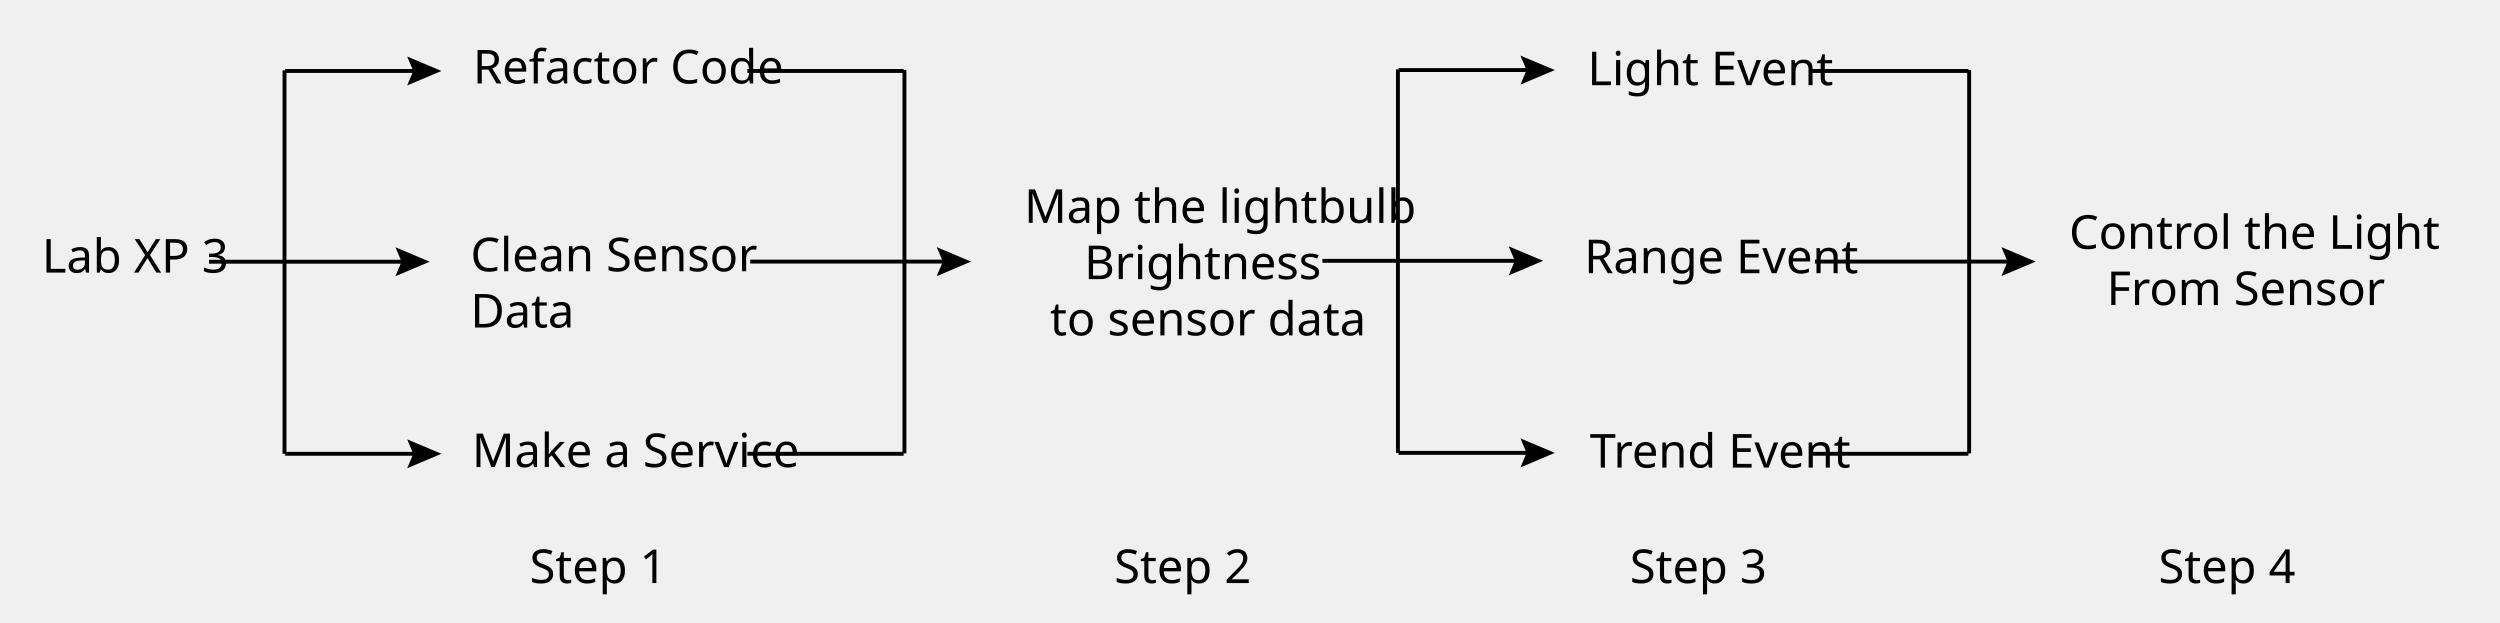
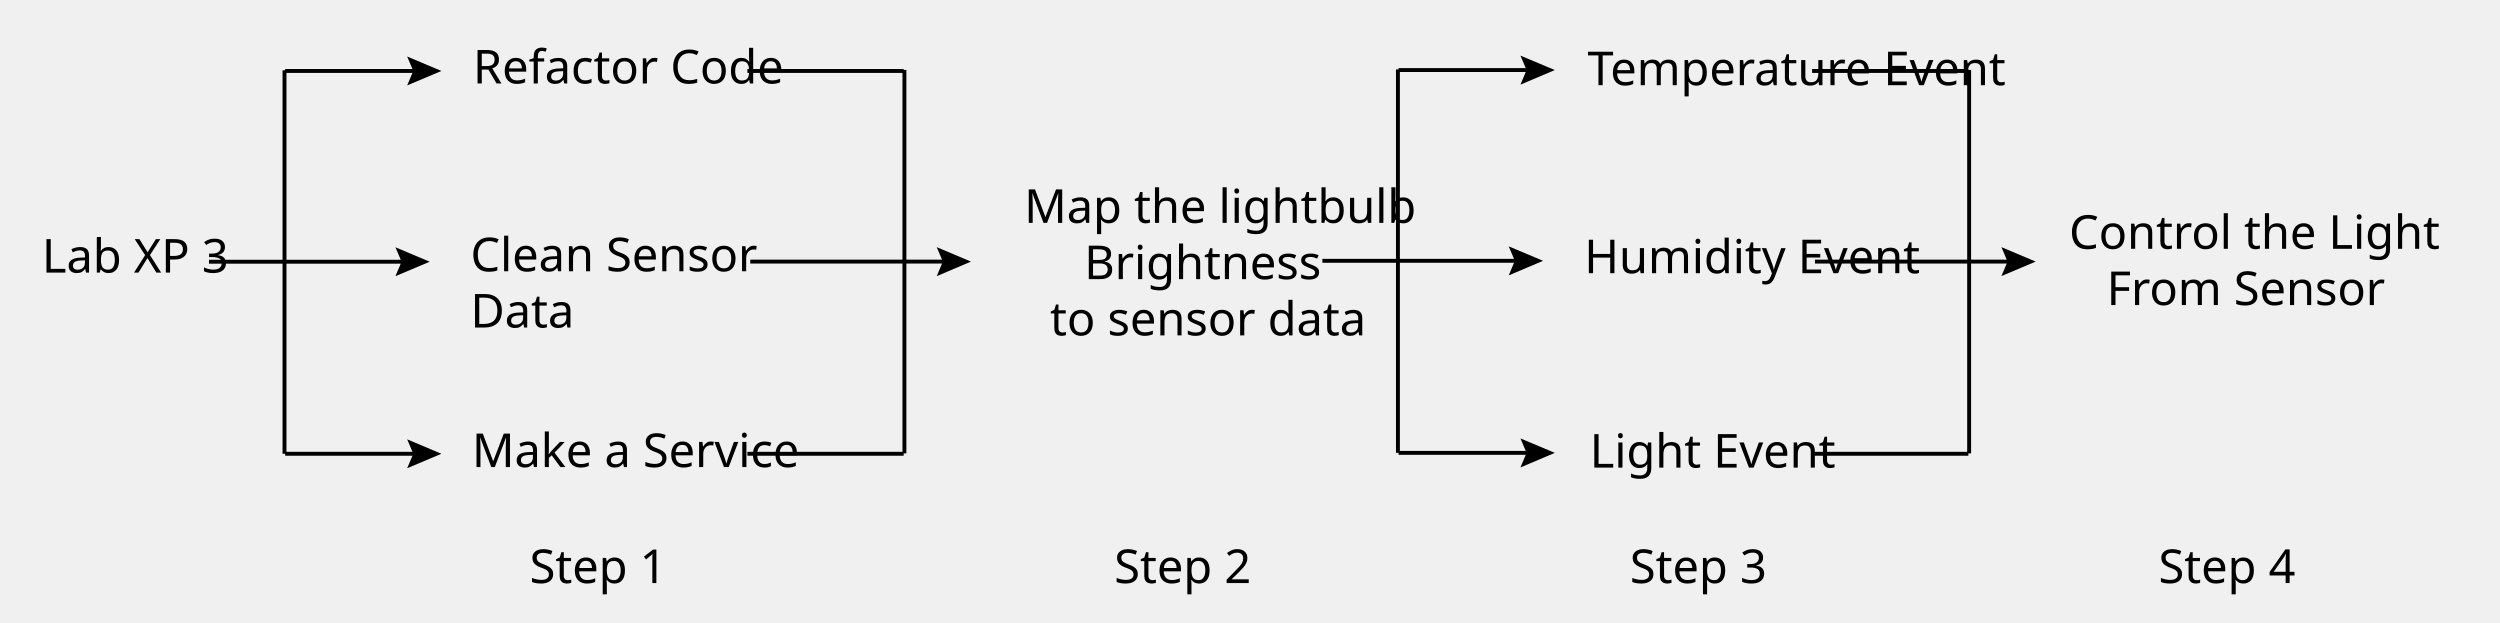
<svg xmlns="http://www.w3.org/2000/svg" version="1.1" id="Layer_1" x="0px" y="0px" viewBox="0 0 1920 478" style="enable-background:new 0 0 1920 478;" xml:space="preserve">
  <style type="text/css">
	.st0{fill:#FFFFFF;}
	.st1{fill:none;stroke:#000000;stroke-width:3;stroke-miterlimit:10;}
	.st2{font-family:'PTSans-NarrowBold';}
	.st3{font-size:36px;}
	.st4{fill:#FFFFFF;stroke:#000000;stroke-width:3;stroke-miterlimit:10;}
</style>
  <g>
    <g>
      <line class="st1" x1="160.5" y1="201" x2="312.1" y2="201" />
      <g>
        <polygon points="303.7,212.1 308.4,201 303.7,189.9 330,201    " />
      </g>
    </g>
  </g>
  <text transform="matrix(1 0 0 1 363.2725 64.0908)" class="st2 st3">Refactor Code</text>
  <text transform="matrix(1 0 0 1 32.2219 209.3571)" class="st2 st3">Lab XP 3</text>
  <text transform="matrix(1 0 0 1 361.3352 208.3571)">
    <tspan x="0" y="0" class="st2 st3">Clean Sensor</tspan>
    <tspan x="0" y="43.2" class="st2 st3">Data</tspan>
  </text>
-   <text transform="matrix(1 0 0 1 1219.22 65.4173)" class="st2 st3">Light Event</text>
+   <text transform="matrix(1 0 0 1 1219.22 65.4173)" class="st2 st3">Temperature Event</text>
  <g>
    <g>
      <line class="st1" x1="219" y1="348.5" x2="321.1" y2="348.5" />
      <g>
        <polygon points="312.7,359.6 317.4,348.5 312.7,337.4 339,348.5    " />
      </g>
    </g>
  </g>
  <g>
    <g>
      <line class="st1" x1="219" y1="54.5" x2="321.1" y2="54.5" />
      <g>
        <polygon points="312.7,65.6 317.4,54.5 312.7,43.4 339,54.5    " />
      </g>
    </g>
  </g>
  <line class="st4" x1="218.5" y1="54" x2="218.5" y2="348.5" />
  <text transform="matrix(1 0 0 1 786.6113 171.1836)">
    <tspan x="0" y="0" class="st2 st3">Map the lightbulb</tspan>
    <tspan x="46.1" y="43.2" class="st2 st3">Brightness</tspan>
    <tspan x="19.8" y="86.4" class="st2 st3">to sensor data </tspan>
  </text>
  <line class="st4" x1="694.6" y1="53.7" x2="694.6" y2="348.2" />
  <line class="st4" x1="574" y1="348.5" x2="694" y2="348.5" />
  <line class="st4" x1="574" y1="54.5" x2="694" y2="54.5" />
  <g>
    <g>
      <line class="st1" x1="576.2" y1="200.9" x2="727.8" y2="200.9" />
      <g>
        <polygon points="719.4,212.1 724.1,200.9 719.4,189.8 745.7,200.9    " />
      </g>
    </g>
  </g>
  <text transform="matrix(1 0 0 1 362.4955 358.7272)" class="st2 st3">Make a Service</text>
  <g>
    <g>
      <line class="st1" x1="1015.6" y1="200.3" x2="1167.2" y2="200.3" />
      <g>
        <polygon points="1158.7,211.5 1163.4,200.3 1158.7,189.2 1185.1,200.3    " />
      </g>
    </g>
  </g>
  <g>
    <g>
      <line class="st1" x1="1074.1" y1="347.8" x2="1176.2" y2="347.8" />
      <g>
        <polygon points="1167.7,359 1172.4,347.8 1167.7,336.7 1194.1,347.8    " />
      </g>
    </g>
  </g>
  <g>
    <g>
      <line class="st1" x1="1074.1" y1="53.8" x2="1176.2" y2="53.8" />
      <g>
        <polygon points="1167.7,65 1172.4,53.8 1167.7,42.7 1194.1,53.8    " />
      </g>
    </g>
  </g>
  <line class="st4" x1="1073.6" y1="53.3" x2="1073.6" y2="347.8" />
  <text transform="matrix(1 0 0 1 1589.059 191.099)">
    <tspan x="0" y="0" class="st2 st3">Control the Light</tspan>
    <tspan x="28.9" y="43.2" class="st2 st3">From Sensor</tspan>
  </text>
  <line class="st4" x1="1512.3" y1="53.7" x2="1512.3" y2="348.2" />
  <line class="st4" x1="1391.7" y1="348.5" x2="1511.7" y2="348.5" />
  <line class="st4" x1="1391.7" y1="54.5" x2="1511.7" y2="54.5" />
  <g>
    <g>
      <line class="st1" x1="1393.9" y1="200.9" x2="1545.5" y2="200.9" />
      <g>
        <polygon points="1537.1,212 1541.8,200.9 1537.1,189.8 1563.4,200.9    " />
      </g>
    </g>
  </g>
-   <text transform="matrix(1 0 0 1 1216.739 209.8421)" class="st2 st3">Range Event</text>
-   <text transform="matrix(1 0 0 1 1220.963 359.1088)" class="st2 st3">Trend Event</text>
+   <text transform="matrix(1 0 0 1 1216.739 209.8421)" class="st2 st3">Humidity Event</text>
+   <text transform="matrix(1 0 0 1 1220.963 359.1088)" class="st2 st3">Light Event</text>
  <text transform="matrix(1 0 0 1 406.7503 447.8045)" class="st2 st3">Step 1</text>
  <text transform="matrix(1 0 0 1 855.7489 447.8046)" class="st2 st3">Step 2</text>
  <text transform="matrix(1 0 0 1 1251.749 447.8047)" class="st2 st3">Step 3</text>
  <text transform="matrix(1 0 0 1 1657.749 447.8049)" class="st2 st3">Step 4</text>
</svg>
